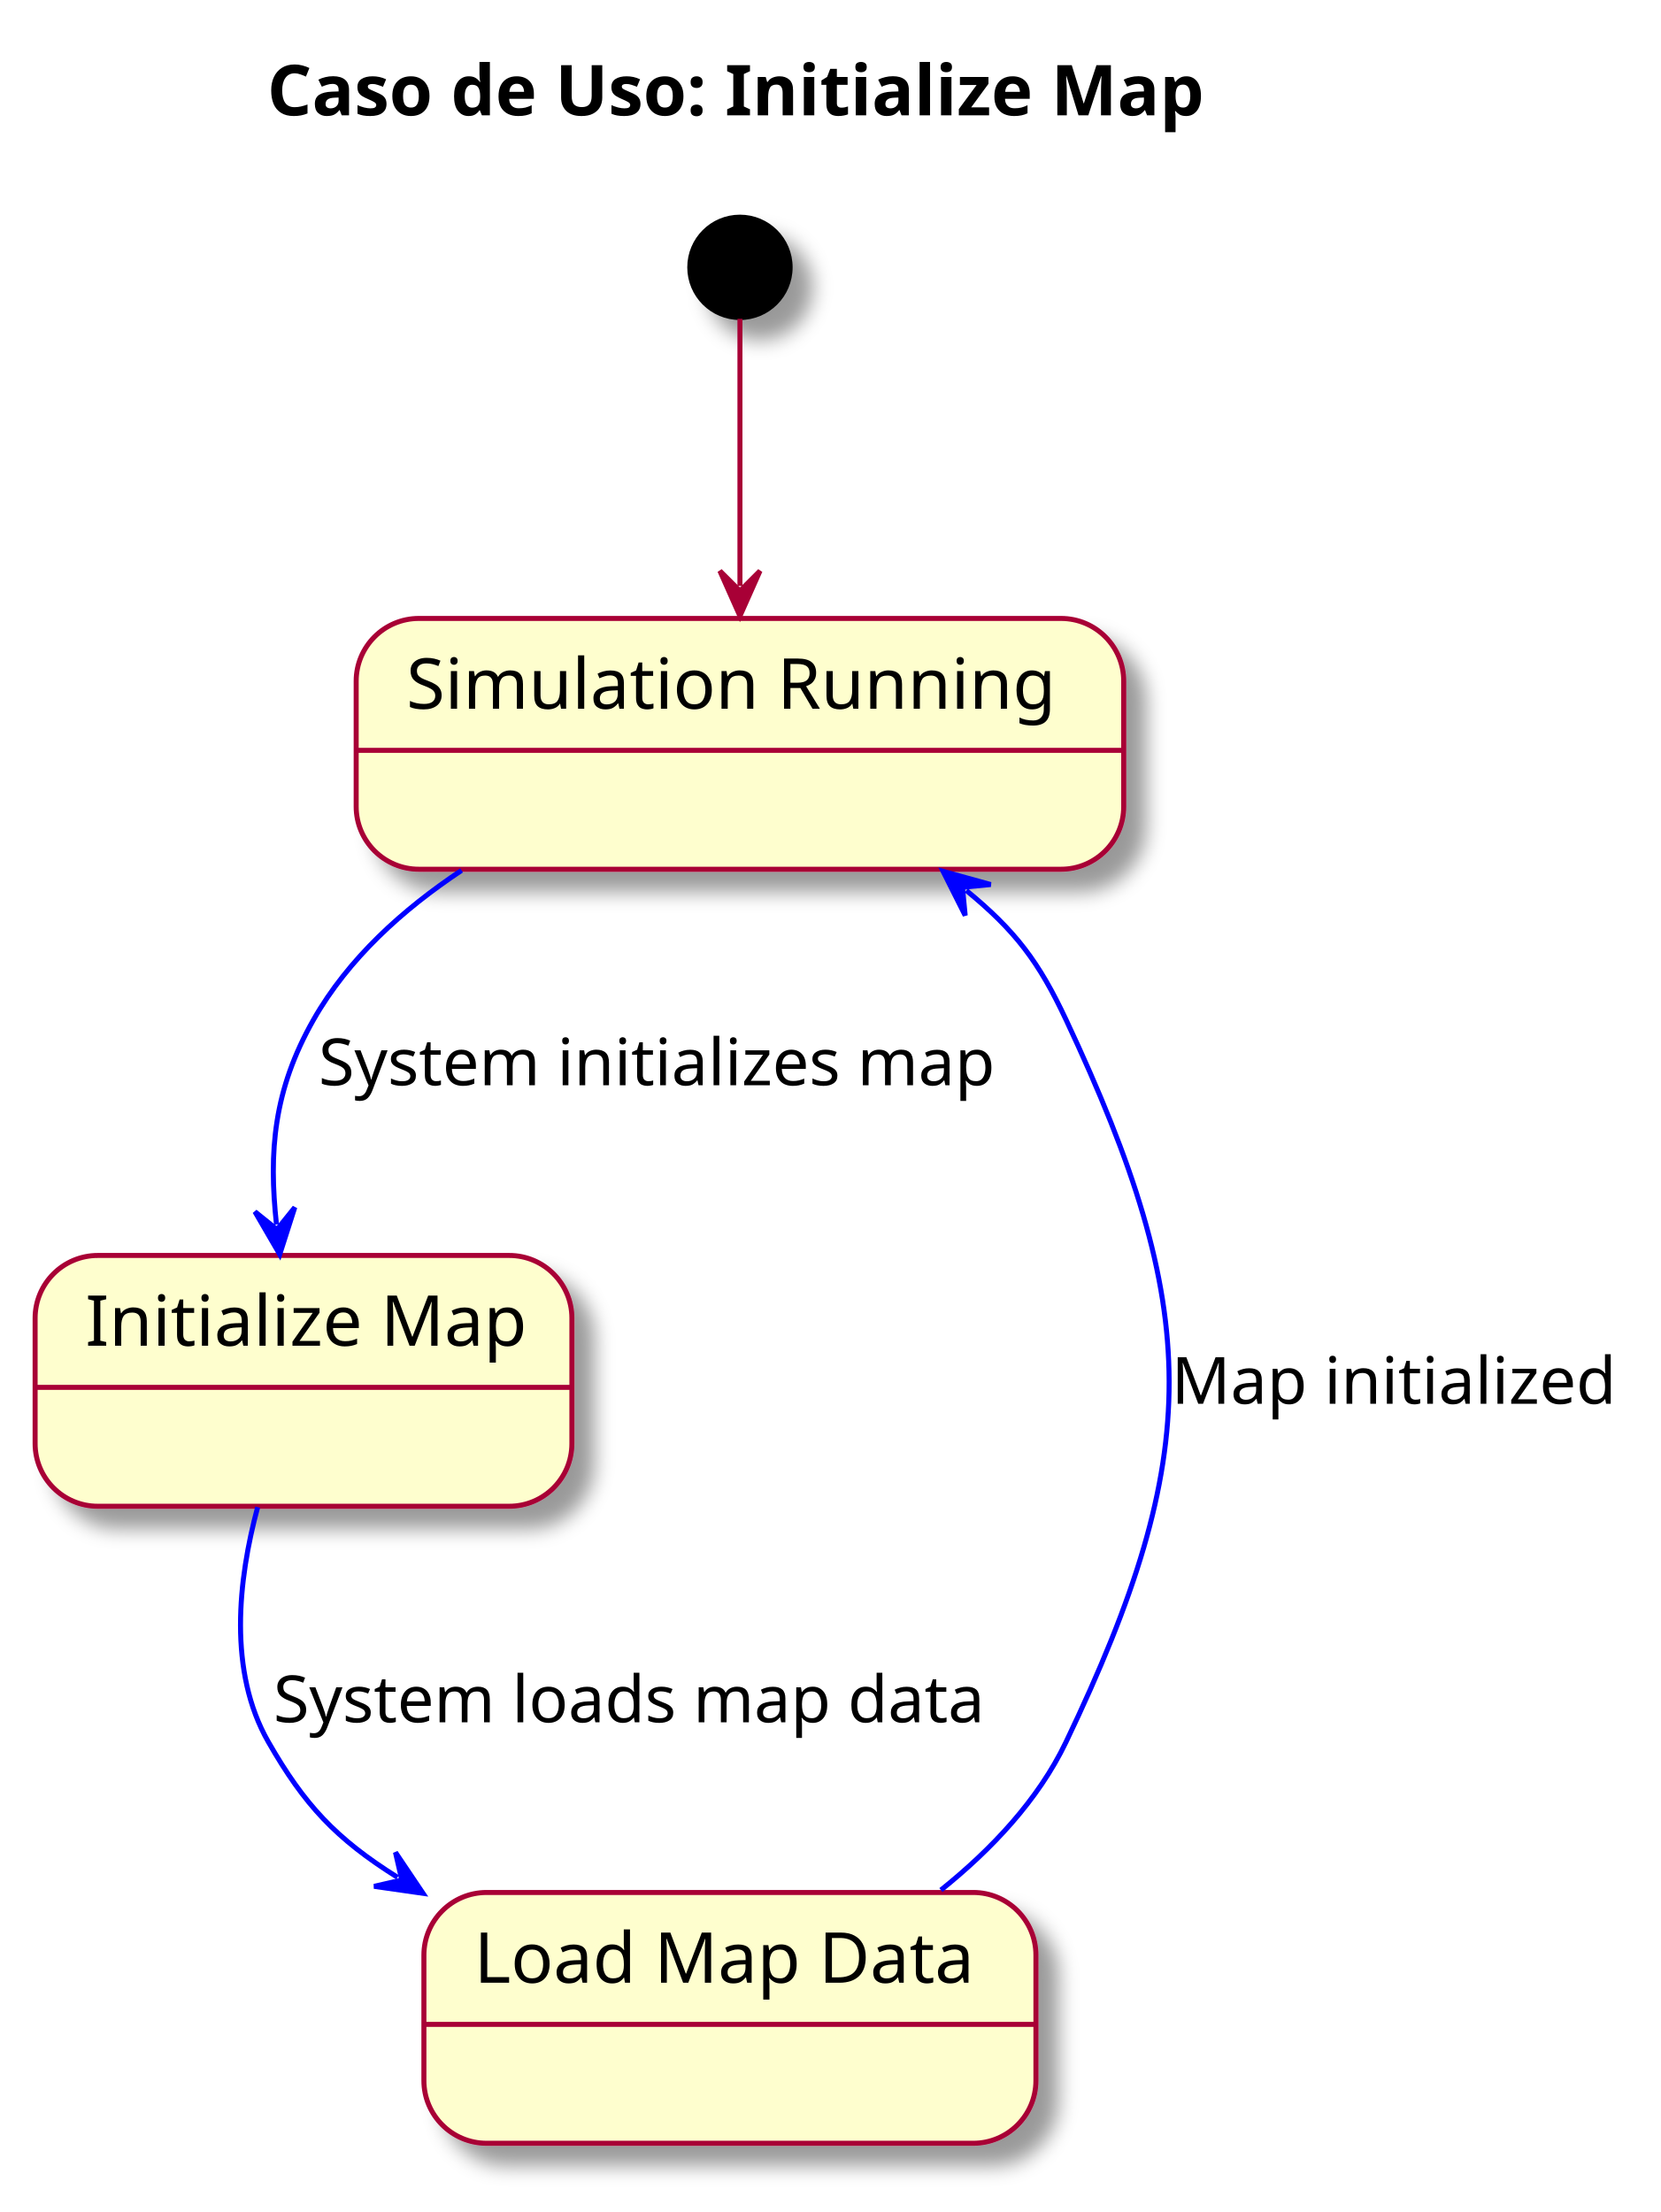
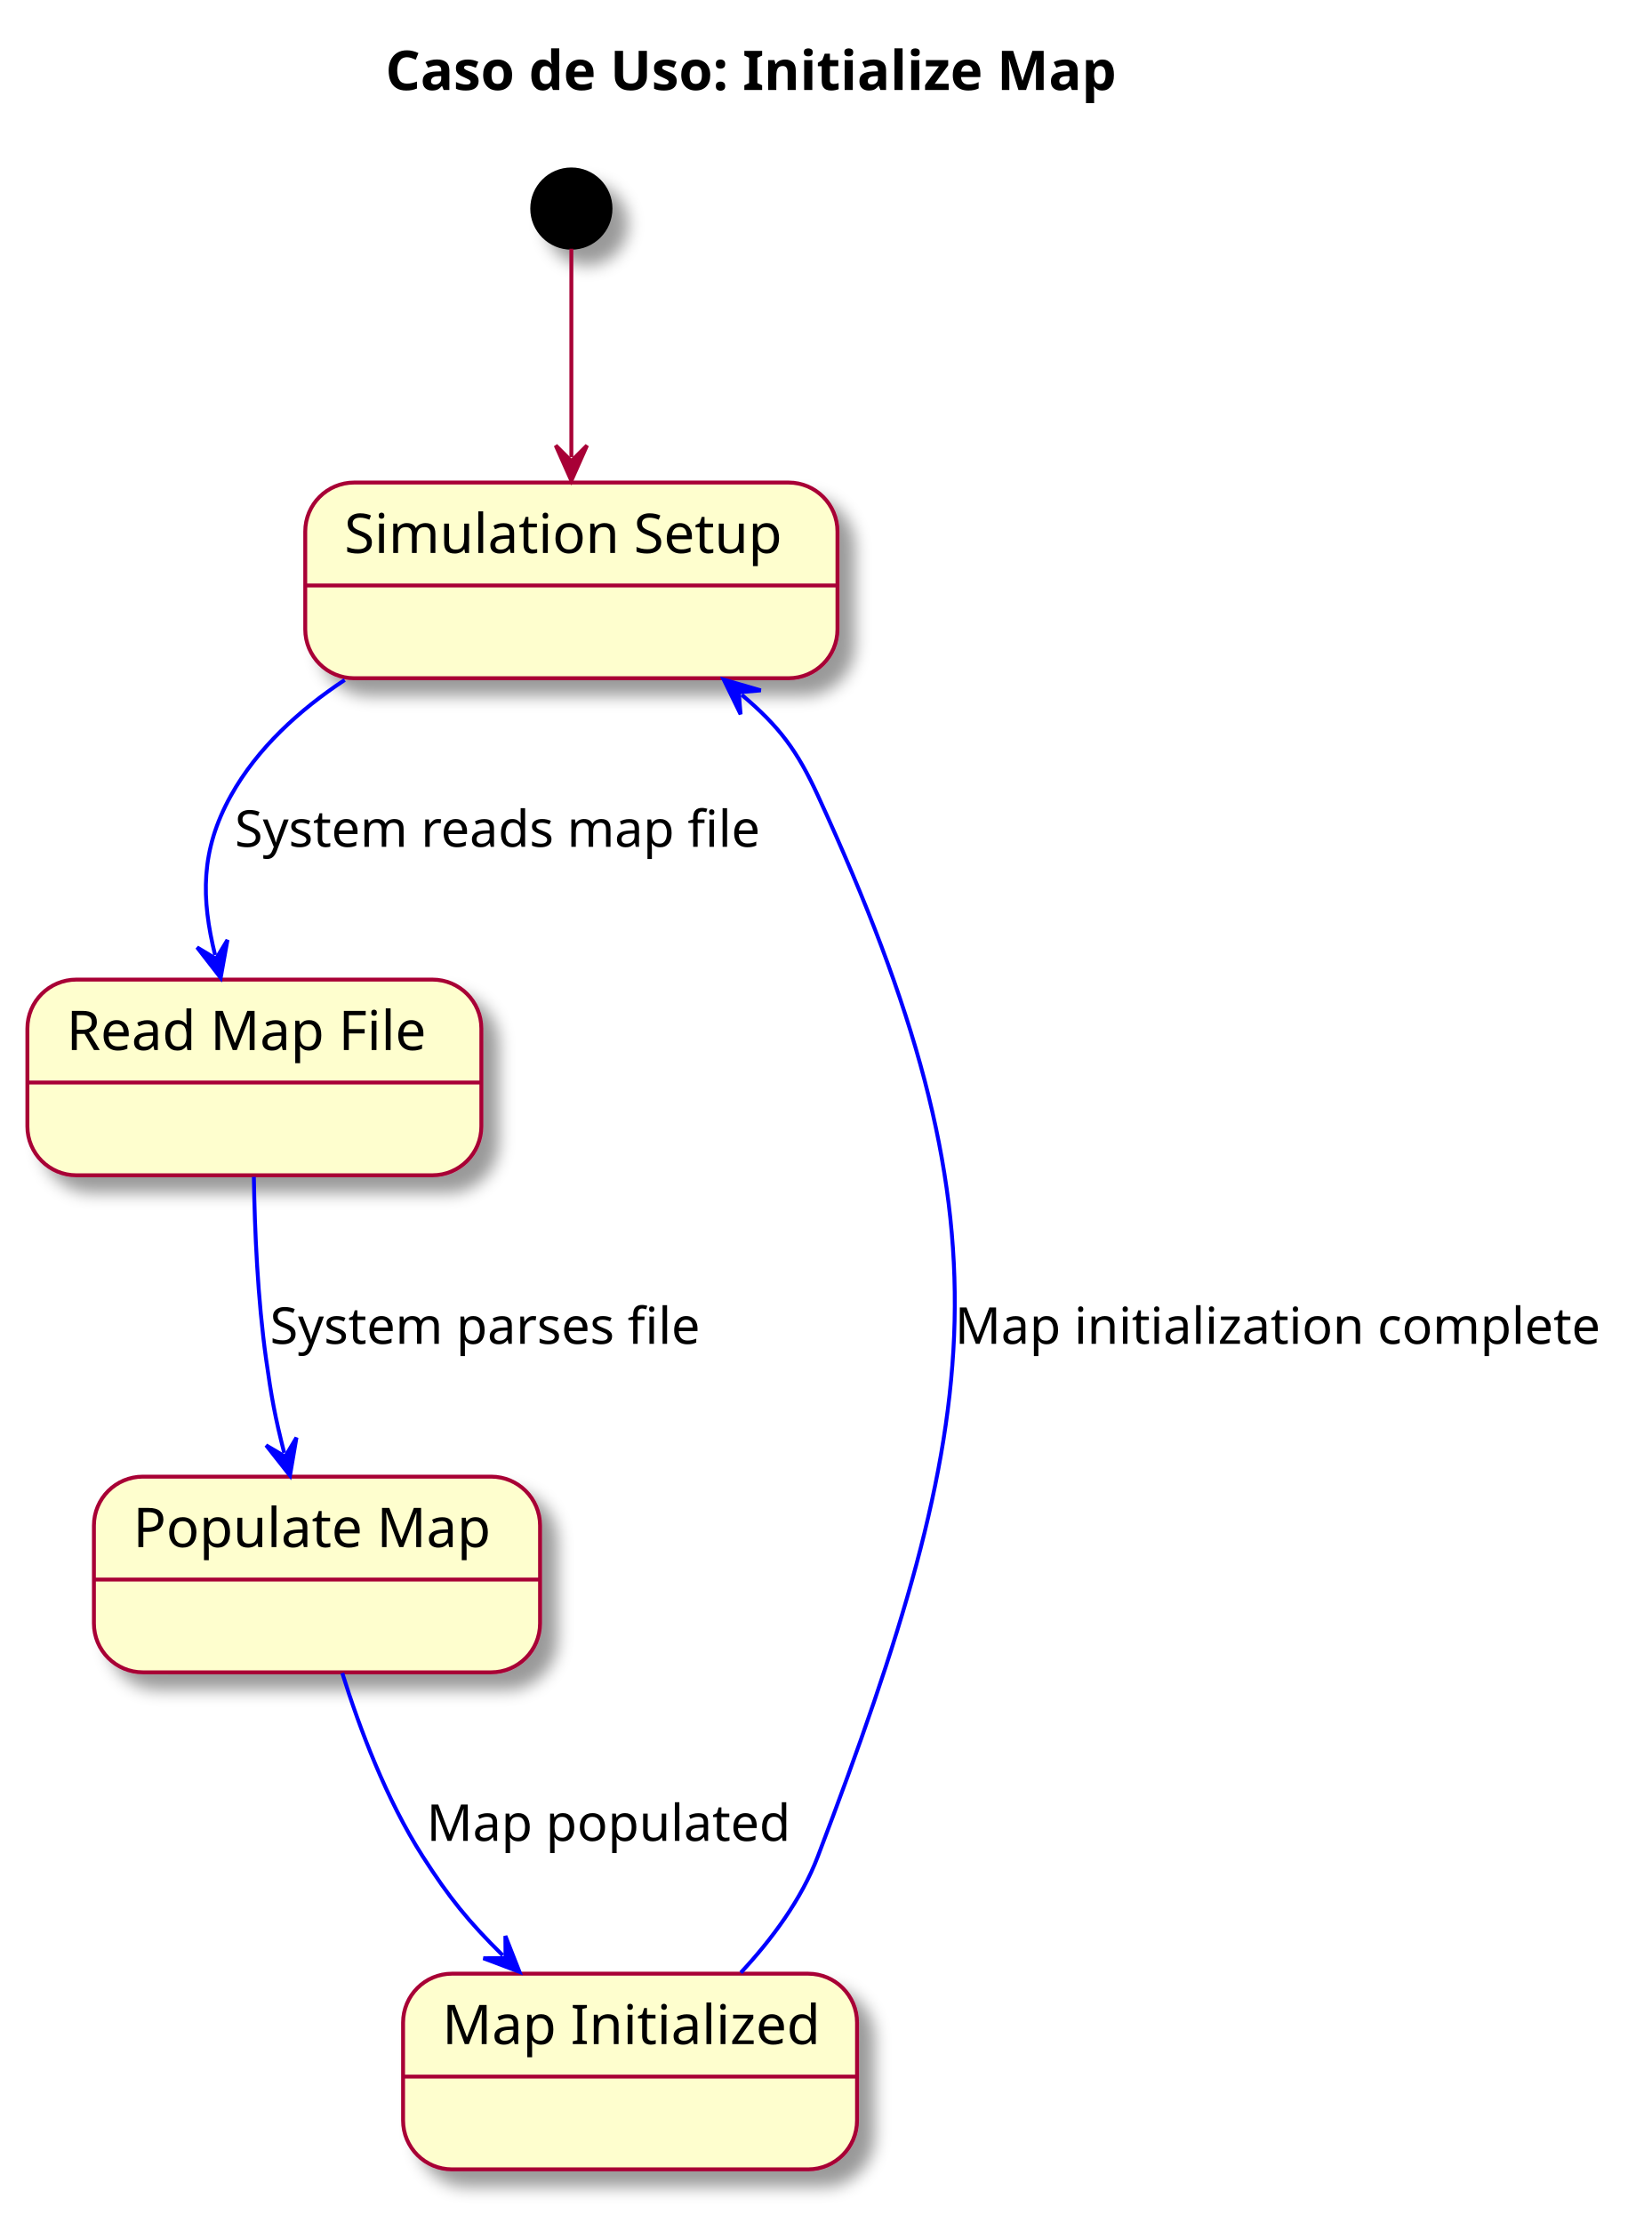
- <svg xmlns="http://www.w3.org/2000/svg" contentStyleType="text/css" height="441px" preserveAspectRatio="none" style="width:331px;height:441px;background:#FFFFFF;" version="1.1" viewBox="0 0 331 441" width="331px" zoomAndPan="magnify">
+ <svg xmlns="http://www.w3.org/2000/svg" contentStyleType="text/css" height="568px" preserveAspectRatio="none" style="width:422px;height:568px;background:#FFFFFF;" version="1.1" viewBox="0 0 422 568" width="422px" zoomAndPan="magnify">
  <defs>
-     <filter height="300%" id="f1tf2fsgxmmen6" width="300%" x="-1" y="-1">
+     <filter height="300%" id="f1ynnsrmigpno" width="300%" x="-1" y="-1">
      <feGaussianBlur result="blurOut" stdDeviation="2.0" />
      <feColorMatrix in="blurOut" result="blurOut2" type="matrix" values="0 0 0 0 0 0 0 0 0 0 0 0 0 0 0 0 0 0 .4 0" />
      <feOffset dx="4.0" dy="4.0" in="blurOut2" result="blurOut3" />
      <feBlend in="SourceGraphic" in2="blurOut3" mode="normal" />
    </filter>
  </defs>
  <g>
-     <text fill="#000000" font-family="sans-serif" font-size="14" font-weight="bold" lengthAdjust="spacing" textLength="211" x="53.25" y="22.995">Caso de Uso: Initialize Map</text>
-     <g id="SIMULATION_RUNNING">
-       <rect fill="#FEFECE" filter="url(#f1tf2fsgxmmen6)" height="50" rx="12.5" ry="12.5" style="stroke:#A80036;stroke-width:1.0;" width="153" x="71" y="123.297" />
-       <line style="stroke:#A80036;stroke-width:1.0;" x1="71" x2="224" y1="149.594" y2="149.594" />
-       <text fill="#000000" font-family="sans-serif" font-size="14" lengthAdjust="spacing" textLength="133" x="81" y="141.292">Simulation Running</text>
+     <text fill="#000000" font-family="sans-serif" font-size="14" font-weight="bold" lengthAdjust="spacing" textLength="211" x="98.5" y="22.995">Caso de Uso: Initialize Map</text>
+     <g id="SIMULATION_SETUP">
+       <rect fill="#FEFECE" filter="url(#f1ynnsrmigpno)" height="50" rx="12.5" ry="12.5" style="stroke:#A80036;stroke-width:1.0;" width="136" x="78" y="123.297" />
+       <line style="stroke:#A80036;stroke-width:1.0;" x1="78" x2="214" y1="149.594" y2="149.594" />
+       <text fill="#000000" font-family="sans-serif" font-size="14" lengthAdjust="spacing" textLength="116" x="88" y="141.292">Simulation Setup</text>
    </g>
-     <g id="InitializeMap">
-       <rect fill="#FEFECE" filter="url(#f1tf2fsgxmmen6)" height="50" rx="12.5" ry="12.5" style="stroke:#A80036;stroke-width:1.0;" width="107" x="7" y="250.297" />
-       <line style="stroke:#A80036;stroke-width:1.0;" x1="7" x2="114" y1="276.594" y2="276.594" />
-       <text fill="#000000" font-family="sans-serif" font-size="14" lengthAdjust="spacing" textLength="87" x="17" y="268.292">Initialize Map</text>
+     <g id="ReadFile">
+       <rect fill="#FEFECE" filter="url(#f1ynnsrmigpno)" height="50" rx="12.5" ry="12.5" style="stroke:#A80036;stroke-width:1.0;" width="116" x="7" y="250.297" />
+       <line style="stroke:#A80036;stroke-width:1.0;" x1="7" x2="123" y1="276.594" y2="276.594" />
+       <text fill="#000000" font-family="sans-serif" font-size="14" lengthAdjust="spacing" textLength="96" x="17" y="268.292">Read Map File</text>
    </g>
-     <g id="LoadMapData">
-       <rect fill="#FEFECE" filter="url(#f1tf2fsgxmmen6)" height="50" rx="12.5" ry="12.5" style="stroke:#A80036;stroke-width:1.0;" width="122" x="84.5" y="377.297" />
-       <line style="stroke:#A80036;stroke-width:1.0;" x1="84.5" x2="206.5" y1="403.594" y2="403.594" />
-       <text fill="#000000" font-family="sans-serif" font-size="14" lengthAdjust="spacing" textLength="102" x="94.5" y="395.292">Load Map Data</text>
+     <g id="PopulateMap">
+       <rect fill="#FEFECE" filter="url(#f1ynnsrmigpno)" height="50" rx="12.5" ry="12.5" style="stroke:#A80036;stroke-width:1.0;" width="114" x="24" y="377.297" />
+       <line style="stroke:#A80036;stroke-width:1.0;" x1="24" x2="138" y1="403.594" y2="403.594" />
+       <text fill="#000000" font-family="sans-serif" font-size="14" lengthAdjust="spacing" textLength="94" x="34" y="395.292">Populate Map</text>
    </g>
-     <ellipse cx="147.5" cy="53.297" fill="#000000" filter="url(#f1tf2fsgxmmen6)" rx="10" ry="10" style="stroke:#000000;stroke-width:1.0;" />
-     <g id="link_*start*_SIMULATION_RUNNING">
-       <path d="M147.5,63.557 C147.5,77.247 147.5,97.367 147.5,116.817 " fill="none" id="*start*-to-SIMULATION_RUNNING" style="stroke:#A80036;stroke-width:1.0;" />
-       <polygon fill="#A80036" points="147.5,122.817,151.5,113.817,147.5,117.817,143.5,113.817,147.5,122.817" style="stroke:#A80036;stroke-width:1.0;" />
+     <g id="MapInitialized">
+       <rect fill="#FEFECE" filter="url(#f1ynnsrmigpno)" height="50" rx="12.5" ry="12.5" style="stroke:#A80036;stroke-width:1.0;" width="116" x="103" y="504.297" />
+       <line style="stroke:#A80036;stroke-width:1.0;" x1="103" x2="219" y1="530.594" y2="530.594" />
+       <text fill="#000000" font-family="sans-serif" font-size="14" lengthAdjust="spacing" textLength="96" x="113" y="522.292">Map Initialized</text>
    </g>
-     <g id="link_SIMULATION_RUNNING_InitializeMap">
-       <path d="M92.01,173.527 C80.3,181.297 69.41,191.137 62.5,203.297 C54.52,217.347 53.543,229.642 55.113,244.122 " fill="none" id="SIMULATION_RUNNING-to-InitializeMap" style="stroke:#0000FF;stroke-width:1.0;" />
-       <polygon fill="#0000FF" points="55.76,250.087,58.767,240.708,55.221,245.116,50.813,241.571,55.76,250.087" style="stroke:#0000FF;stroke-width:1.0;" />
-       <text fill="#000000" font-family="sans-serif" font-size="13" lengthAdjust="spacing" textLength="144" x="63.5" y="216.364">System initializes map</text>
+     <ellipse cx="146" cy="53.297" fill="#000000" filter="url(#f1ynnsrmigpno)" rx="10" ry="10" style="stroke:#000000;stroke-width:1.0;" />
+     <g id="link_*start*_SIMULATION_SETUP">
+       <path d="M146,63.557 C146,77.247 146,97.367 146,116.817 " fill="none" id="*start*-to-SIMULATION_SETUP" style="stroke:#A80036;stroke-width:1.0;" />
+       <polygon fill="#A80036" points="146,122.817,150,113.817,146,117.817,142,113.817,146,122.817" style="stroke:#A80036;stroke-width:1.0;" />
    </g>
-     <g id="link_InitializeMap_LoadMapData">
-       <path d="M51.36,300.477 C47.46,314.957 45.44,333.217 53.5,347.297 C60.68,359.837 66.937,366.559 79.247,374.279 " fill="none" id="InitializeMap-to-LoadMapData" style="stroke:#0000FF;stroke-width:1.0;" />
-       <polygon fill="#0000FF" points="84.33,377.467,78.831,369.296,80.094,374.81,74.58,376.074,84.33,377.467" style="stroke:#0000FF;stroke-width:1.0;" />
-       <text fill="#000000" font-family="sans-serif" font-size="13" lengthAdjust="spacing" textLength="153" x="54.5" y="343.364">System loads map data</text>
+     <g id="link_SIMULATION_SETUP_ReadFile">
+       <path d="M88.08,173.737 C76.45,181.437 65.74,191.177 59,203.297 C51.18,217.347 51.419,229.61 54.959,244.02 " fill="none" id="SIMULATION_SETUP-to-ReadFile" style="stroke:#0000FF;stroke-width:1.0;" />
+       <polygon fill="#0000FF" points="56.39,249.847,58.127,240.153,55.197,244.991,50.358,242.061,56.39,249.847" style="stroke:#0000FF;stroke-width:1.0;" />
+       <text fill="#000000" font-family="sans-serif" font-size="13" lengthAdjust="spacing" textLength="144" x="60" y="216.364">System reads map file</text>
    </g>
-     <g id="link_LoadMapData_SIMULATION_RUNNING">
-       <path d="M187.56,376.817 C197.57,368.787 206.96,358.887 212.5,347.297 C240.12,289.567 239.69,261.237 212.5,203.297 C207.08,191.747 202.465,185.617 192.625,177.527 " fill="none" id="LoadMapData-to-SIMULATION_RUNNING" style="stroke:#0000FF;stroke-width:1.0;" />
-       <polygon fill="#0000FF" points="187.99,173.717,192.402,182.522,191.852,176.892,197.482,176.343,187.99,173.717" style="stroke:#0000FF;stroke-width:1.0;" />
-       <text fill="#000000" font-family="sans-serif" font-size="13" lengthAdjust="spacing" textLength="90" x="233.5" y="279.864">Map initialized</text>
+     <g id="link_ReadFile_PopulateMap">
+       <path d="M64.87,300.717 C65.08,314.467 65.84,331.907 68,347.297 C69.38,357.137 70.27,361.982 72.62,371.212 " fill="none" id="ReadFile-to-PopulateMap" style="stroke:#0000FF;stroke-width:1.0;" />
+       <polygon fill="#0000FF" points="74.1,377.027,75.756,367.318,72.866,372.182,68.003,369.292,74.1,377.027" style="stroke:#0000FF;stroke-width:1.0;" />
+       <text fill="#000000" font-family="sans-serif" font-size="13" lengthAdjust="spacing" textLength="118" x="69" y="343.364">System parses file</text>
+     </g>
+     <g id="link_PopulateMap_MapInitialized">
+       <path d="M87.46,427.477 C91.93,441.777 98.75,459.857 108,474.297 C114.8,484.917 119.688,490.954 128.468,499.613 " fill="none" id="PopulateMap-to-MapInitialized" style="stroke:#0000FF;stroke-width:1.0;" />
+       <polygon fill="#0000FF" points="132.74,503.827,129.141,494.659,129.18,500.316,123.523,500.355,132.74,503.827" style="stroke:#0000FF;stroke-width:1.0;" />
+       <text fill="#000000" font-family="sans-serif" font-size="13" lengthAdjust="spacing" textLength="95" x="109" y="470.364">Map populated</text>
+     </g>
+     <g id="link_MapInitialized_SIMULATION_SETUP">
+       <path d="M189.3,504.037 C197.23,495.527 204.81,485.317 209,474.297 C251.8,361.717 259.33,312.727 209,203.297 C203.7,191.777 199.188,185.663 189.528,177.523 " fill="none" id="MapInitialized-to-SIMULATION_SETUP" style="stroke:#0000FF;stroke-width:1.0;" />
+       <polygon fill="#0000FF" points="184.94,173.657,189.245,182.515,188.763,176.879,194.4,176.398,184.94,173.657" style="stroke:#0000FF;stroke-width:1.0;" />
+       <text fill="#000000" font-family="sans-serif" font-size="13" lengthAdjust="spacing" textLength="170" x="244" y="343.364">Map initialization complete</text>
    </g>
  </g>
</svg>
